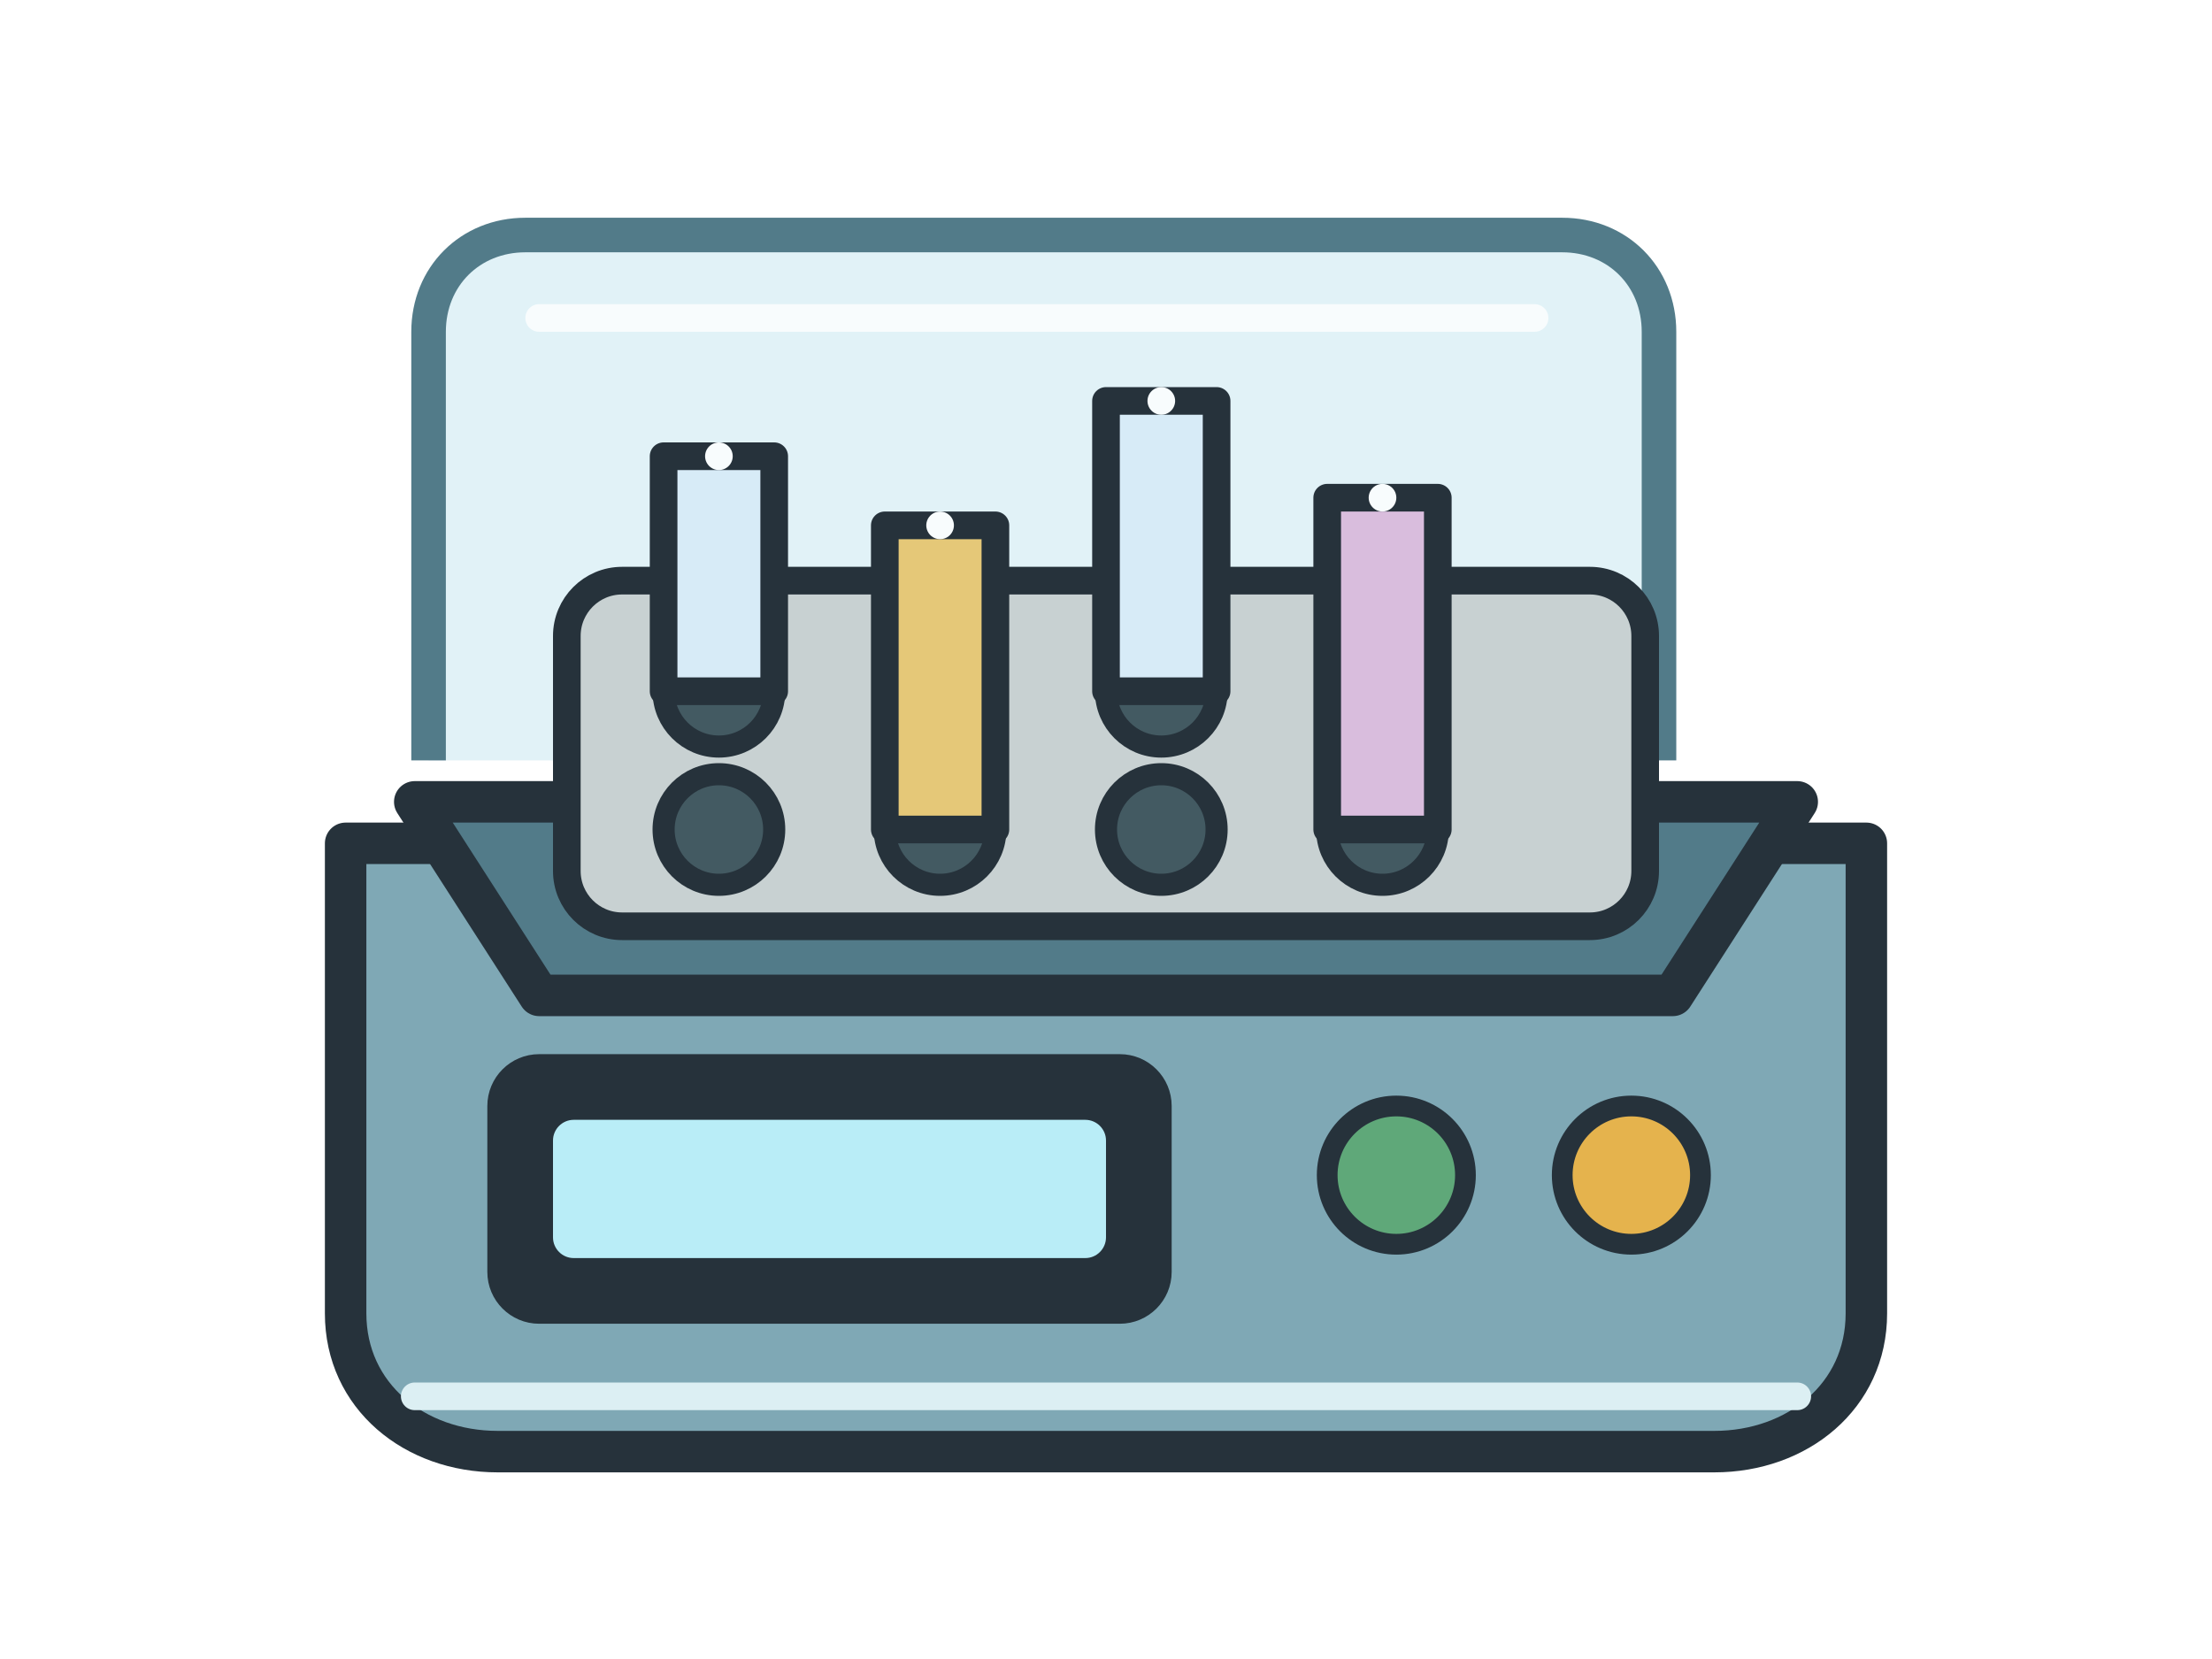
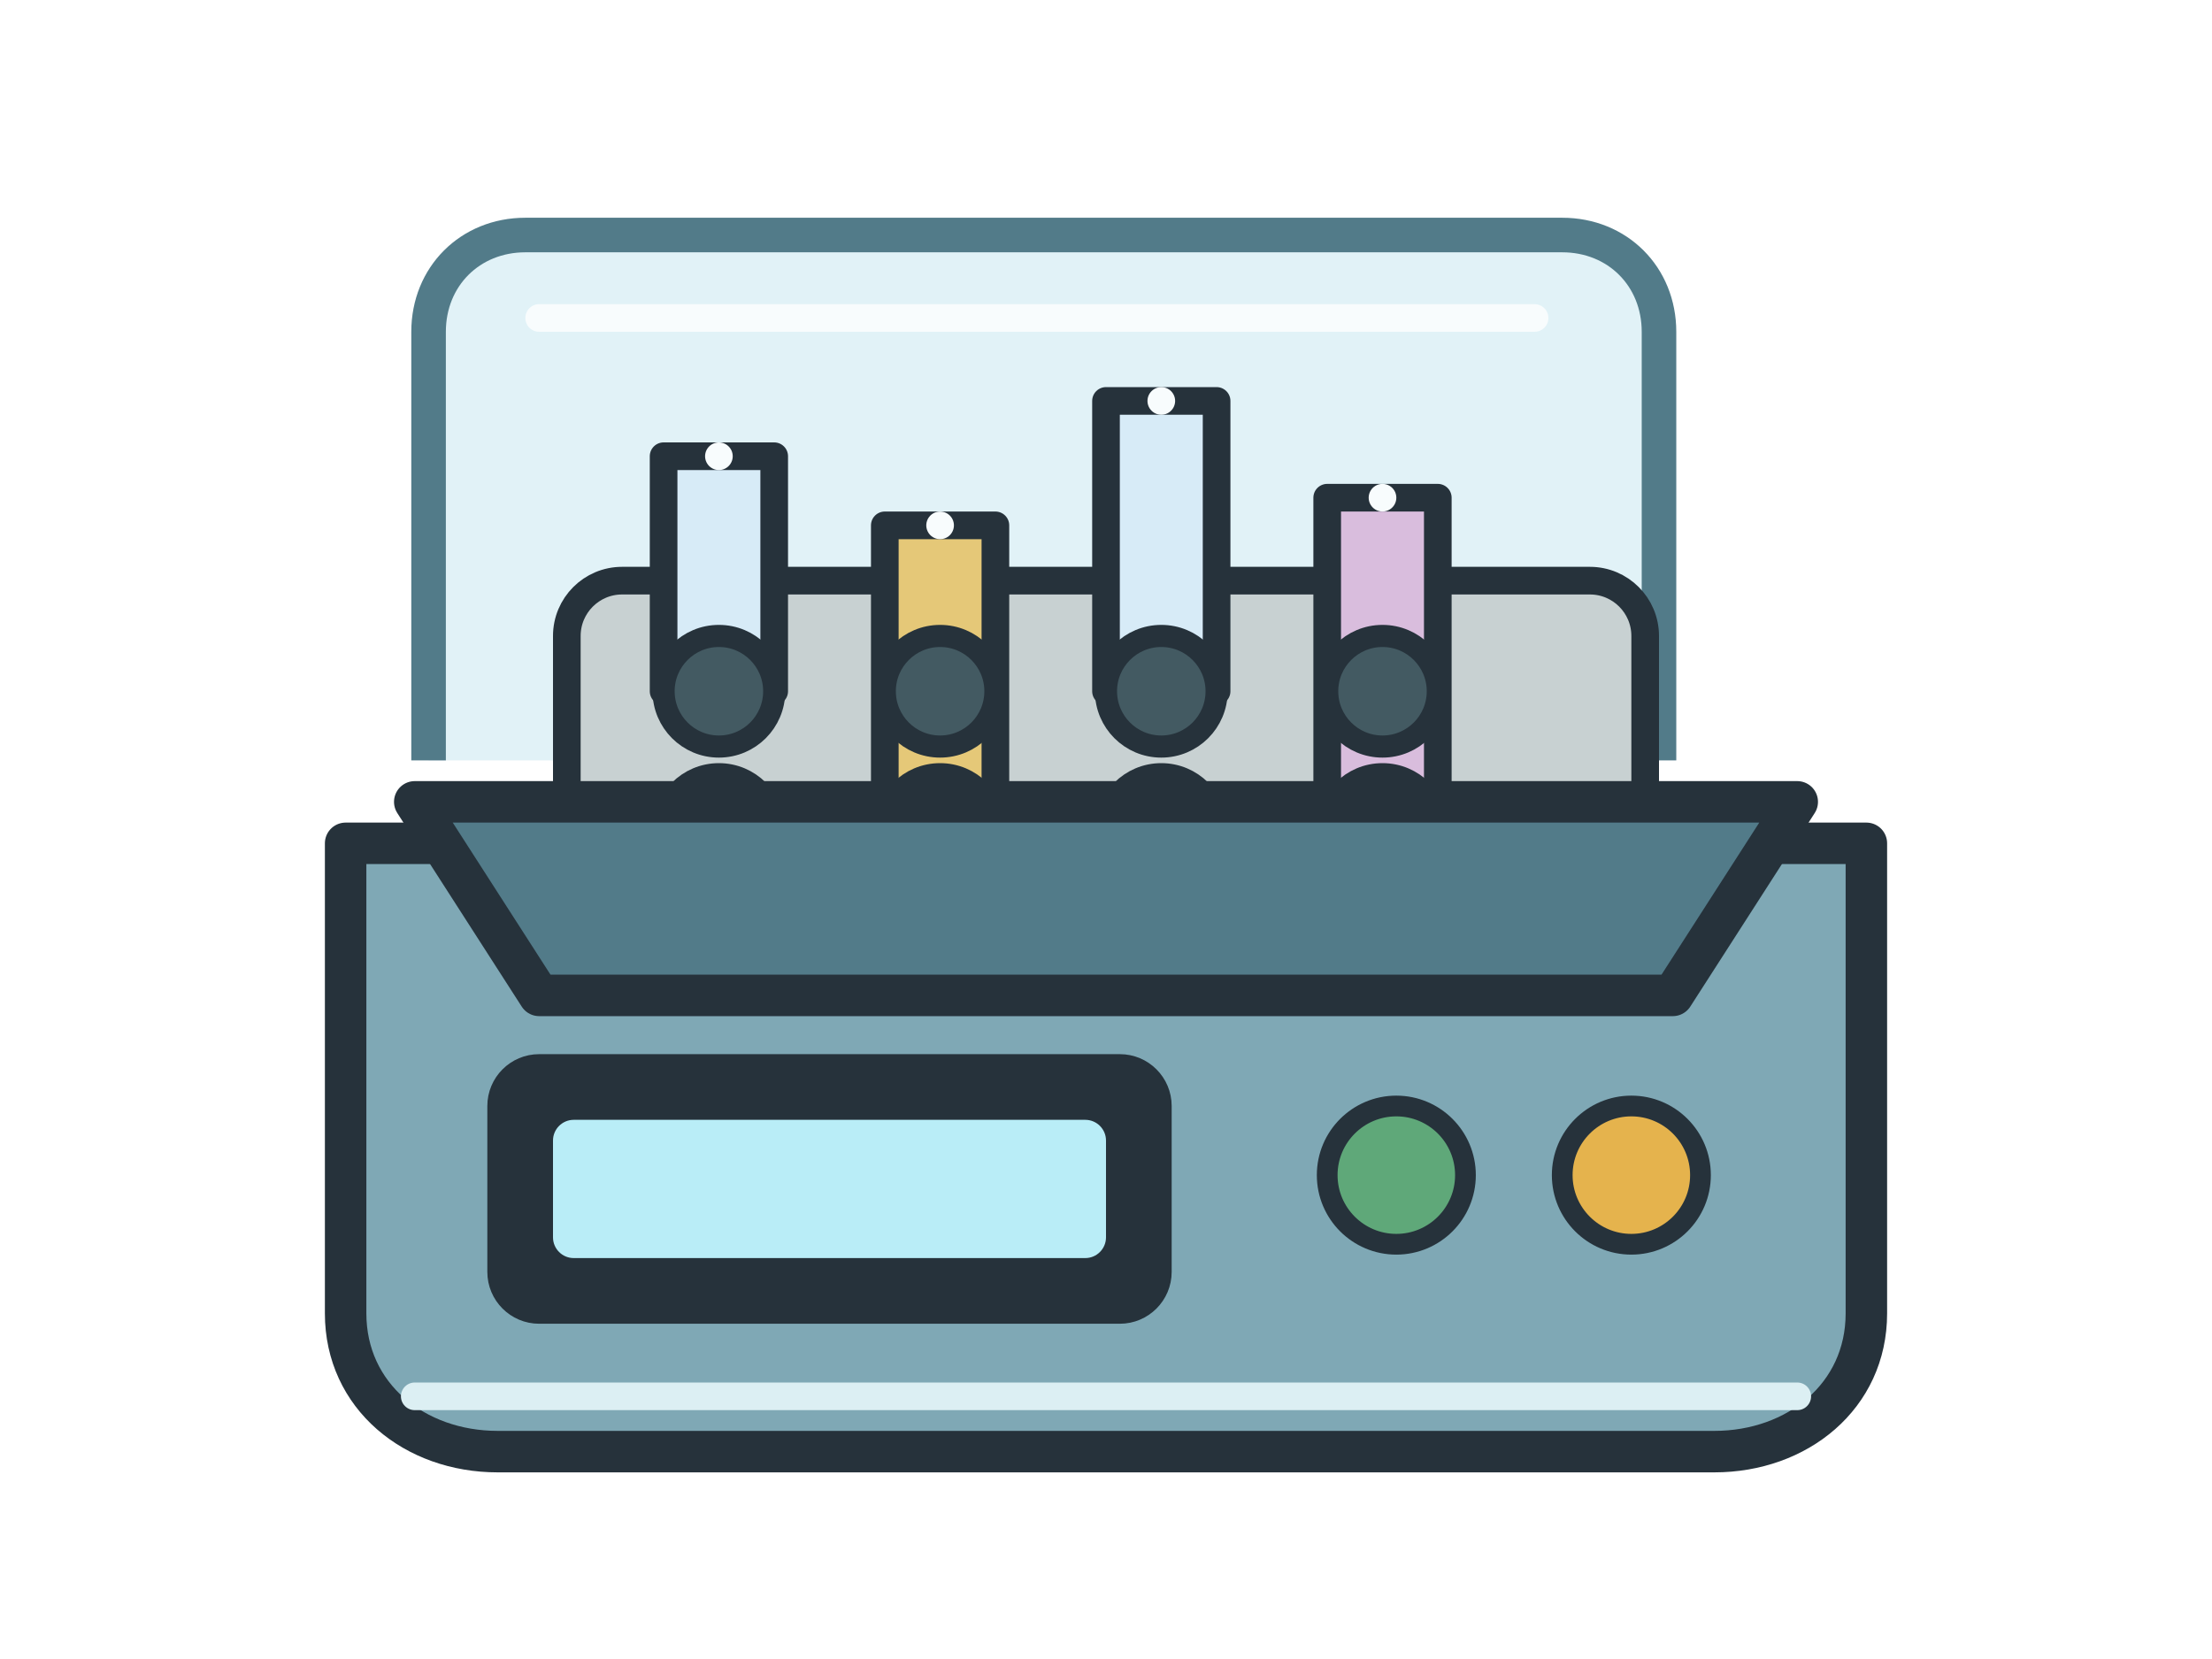
<svg xmlns="http://www.w3.org/2000/svg" viewBox="0 0 160 120">
  <g stroke="#26323b" stroke-linejoin="round">
    <path d="M31 55V24c0-4 3-7 7-7h75c4 0 7 3 7 7v31" fill="#d7edf4" fill-opacity=".74" stroke="#527b89" stroke-width="2.5" />
-     <path d="M25 61h110v34c0 6-5 10-11 10H36c-6 0-11-4-11-10z" fill="#7fa8b5" stroke-width="3" />
-     <path d="M30 58h100l-9 14H39z" fill="#527b89" stroke-width="3" />
    <rect x="41" y="42" width="78" height="25" rx="4" fill="#c8d1d2" stroke-width="2" />
-     <g fill="#435a62" stroke-width="1.6">
-       <circle cx="52" cy="50" r="4" />
-       <circle cx="68" cy="50" r="4" />
-       <circle cx="84" cy="50" r="4" />
-       <circle cx="100" cy="50" r="4" />
-       <circle cx="52" cy="60" r="4" />
-       <circle cx="68" cy="60" r="4" />
-       <circle cx="84" cy="60" r="4" />
-       <circle cx="100" cy="60" r="4" />
-     </g>
-     <rect x="36" y="77" width="48" height="18" rx="3" fill="#26323b" stroke-width="1.5" />
-     <rect x="40" y="81" width="40" height="10" rx="1.5" fill="#b9edf7" stroke="none" />
-     <circle cx="101" cy="85" r="5" fill="#5fa879" stroke-width="1.5" />
-     <circle cx="118" cy="85" r="5" fill="#e5b34d" stroke-width="1.5" />
  </g>
  <g stroke="#26323b" stroke-width="2" stroke-linejoin="round">
    <path d="M48 50V33h8v17z" fill="#d7ebf7" />
    <path d="M64 60V38h8v22z" fill="#e5c878" />
    <path d="M80 50V29h8v21z" fill="#d7ebf7" />
    <path d="M96 60V36h8v24z" fill="#d9bddd" />
  </g>
+   <g fill="#435a62" stroke="#26323b" stroke-width="1.6">
+     <circle cx="52" cy="50" r="4" />
+     <circle cx="68" cy="50" r="4" />
+     <circle cx="84" cy="50" r="4" />
+     <circle cx="100" cy="50" r="4" />
+     <circle cx="52" cy="60" r="4" />
+     <circle cx="68" cy="60" r="4" />
+     <circle cx="84" cy="60" r="4" />
+     <circle cx="100" cy="60" r="4" />
+   </g>
+   <g stroke="#26323b" stroke-linejoin="round">
+     <path d="M25 61h110v34c0 6-5 10-11 10H36c-6 0-11-4-11-10z" fill="#7fa8b5" stroke-width="3" />
+     <path d="M30 58h100l-9 14H39z" fill="#527b89" stroke-width="3" />
+     <rect x="36" y="77" width="48" height="18" rx="3" fill="#26323b" stroke-width="1.5" />
+     <rect x="40" y="81" width="40" height="10" rx="1.5" fill="#b9edf7" stroke="none" />
+     <circle cx="101" cy="85" r="5" fill="#5fa879" stroke-width="1.5" />
+     <circle cx="118" cy="85" r="5" fill="#e5b34d" stroke-width="1.5" />
+   </g>
  <path d="M39 23h72M52 33h0M68 38h0M84 29h0M100 36h0" fill="none" stroke="#f8fcfd" stroke-width="2" stroke-linecap="round" />
  <path d="M30 101h100" fill="none" stroke="#dceff3" stroke-width="2" stroke-linecap="round" />
</svg>
